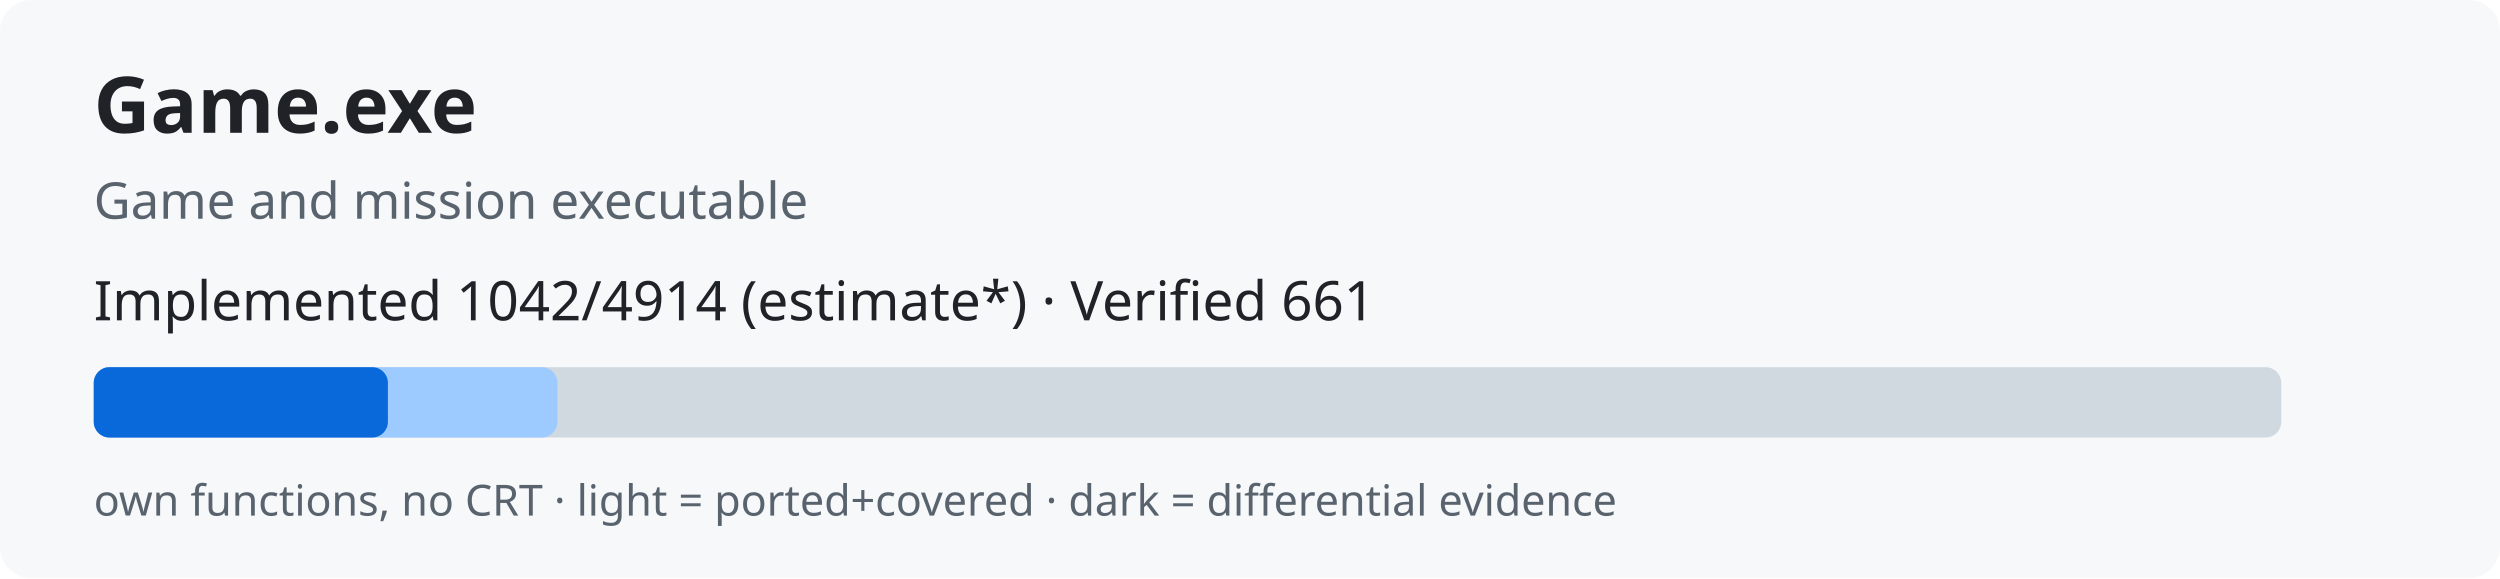
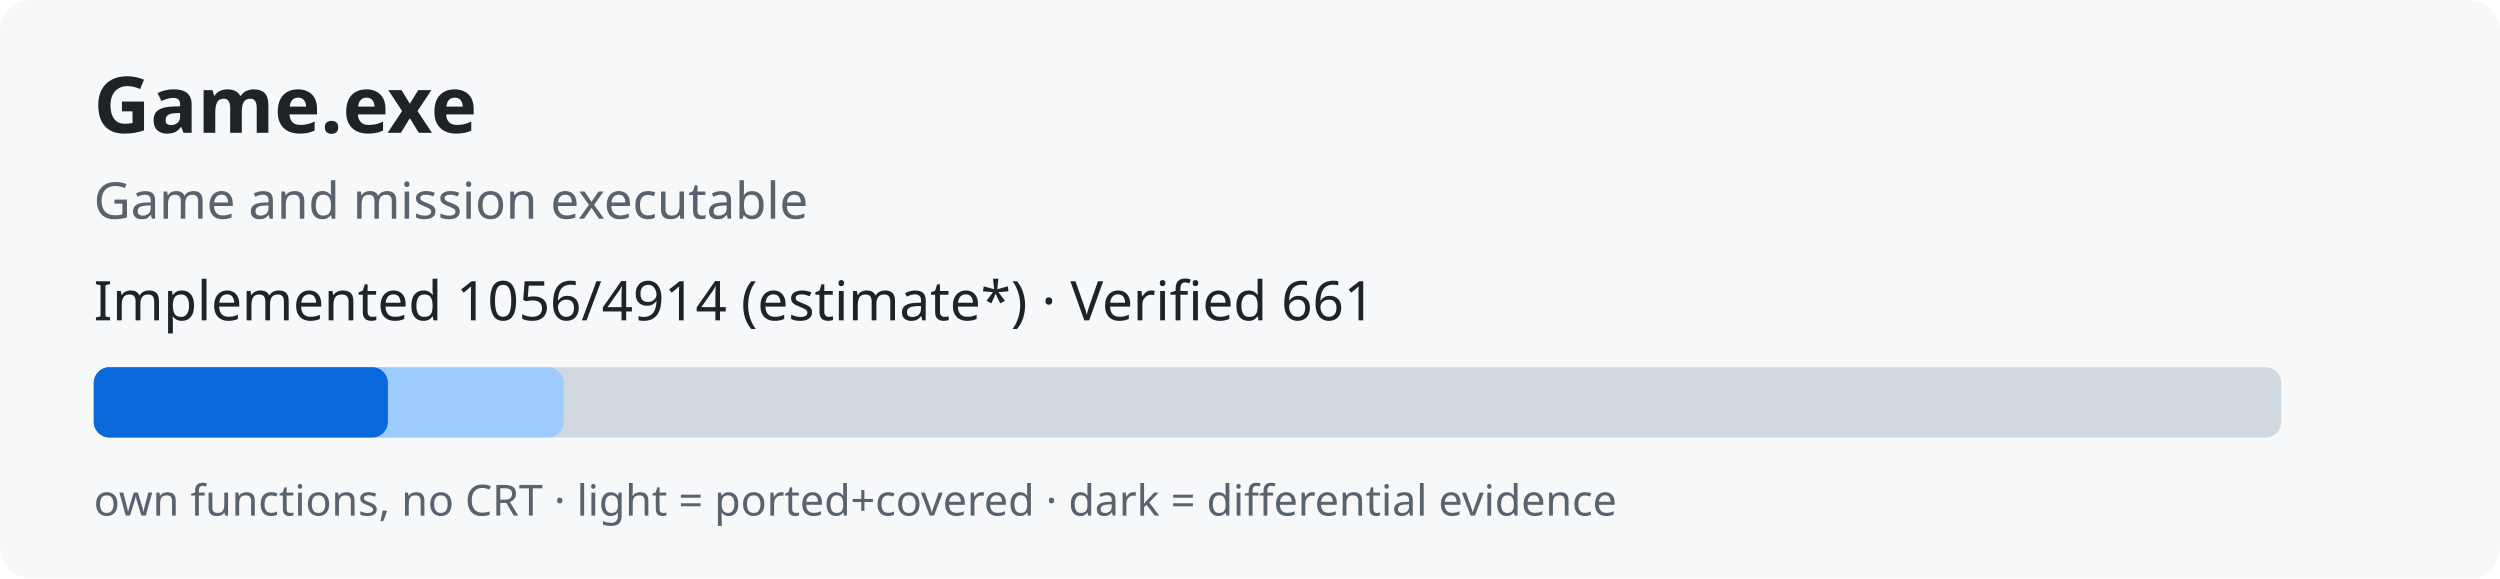
<svg xmlns="http://www.w3.org/2000/svg" width="640" height="148" role="img">
  <rect width="640" height="148" rx="8" fill="#f6f8fa" />
  <text x="24" y="34" font-family="sans-serif" font-size="20" font-weight="bold" fill="#1f2328">Game.exe</text>
  <text x="24" y="56" font-family="sans-serif" font-size="13" fill="#59636e">Game and mission executable</text>
-   <text x="24" y="82" font-family="sans-serif" font-size="14" fill="#1f2328">Implemented 1042/4914 (estimate*) · Verified 661</text>
+   <text x="24" y="82" font-family="sans-serif" font-size="14" fill="#1f2328">Implemented 1056/4914 (estimate*) · Verified 661</text>
  <rect x="24" y="94" width="560" height="18" rx="4" fill="#d1d9e0" />
-   <rect x="24" y="94" width="118.7" height="18" rx="4" fill="#9ecbff" />
+   <rect x="24" y="94" width="120.3" height="18" rx="4" fill="#9ecbff" />
  <rect x="24" y="94" width="75.3" height="18" rx="4" fill="#0969da" />
  <text x="24" y="132" font-family="sans-serif" font-size="11" fill="#59636e">own functions, no CRT · light = ported+covered · dark = differential evidence</text>
</svg>
